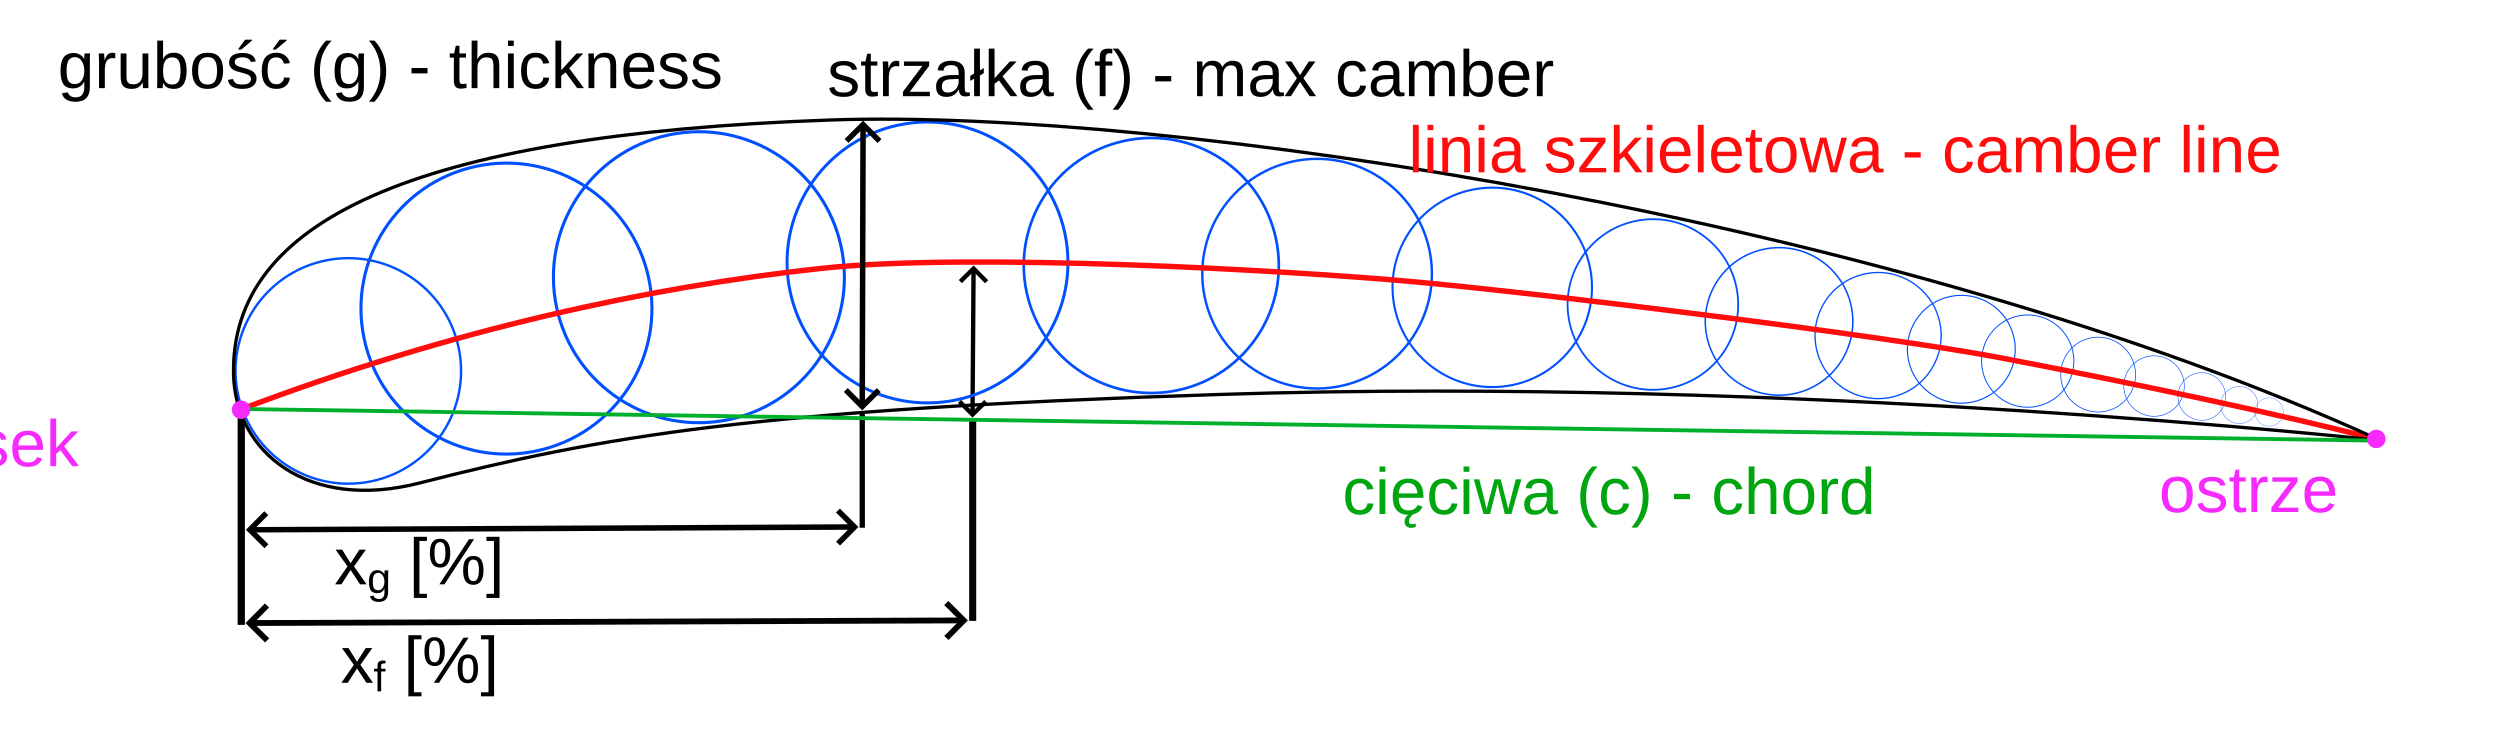
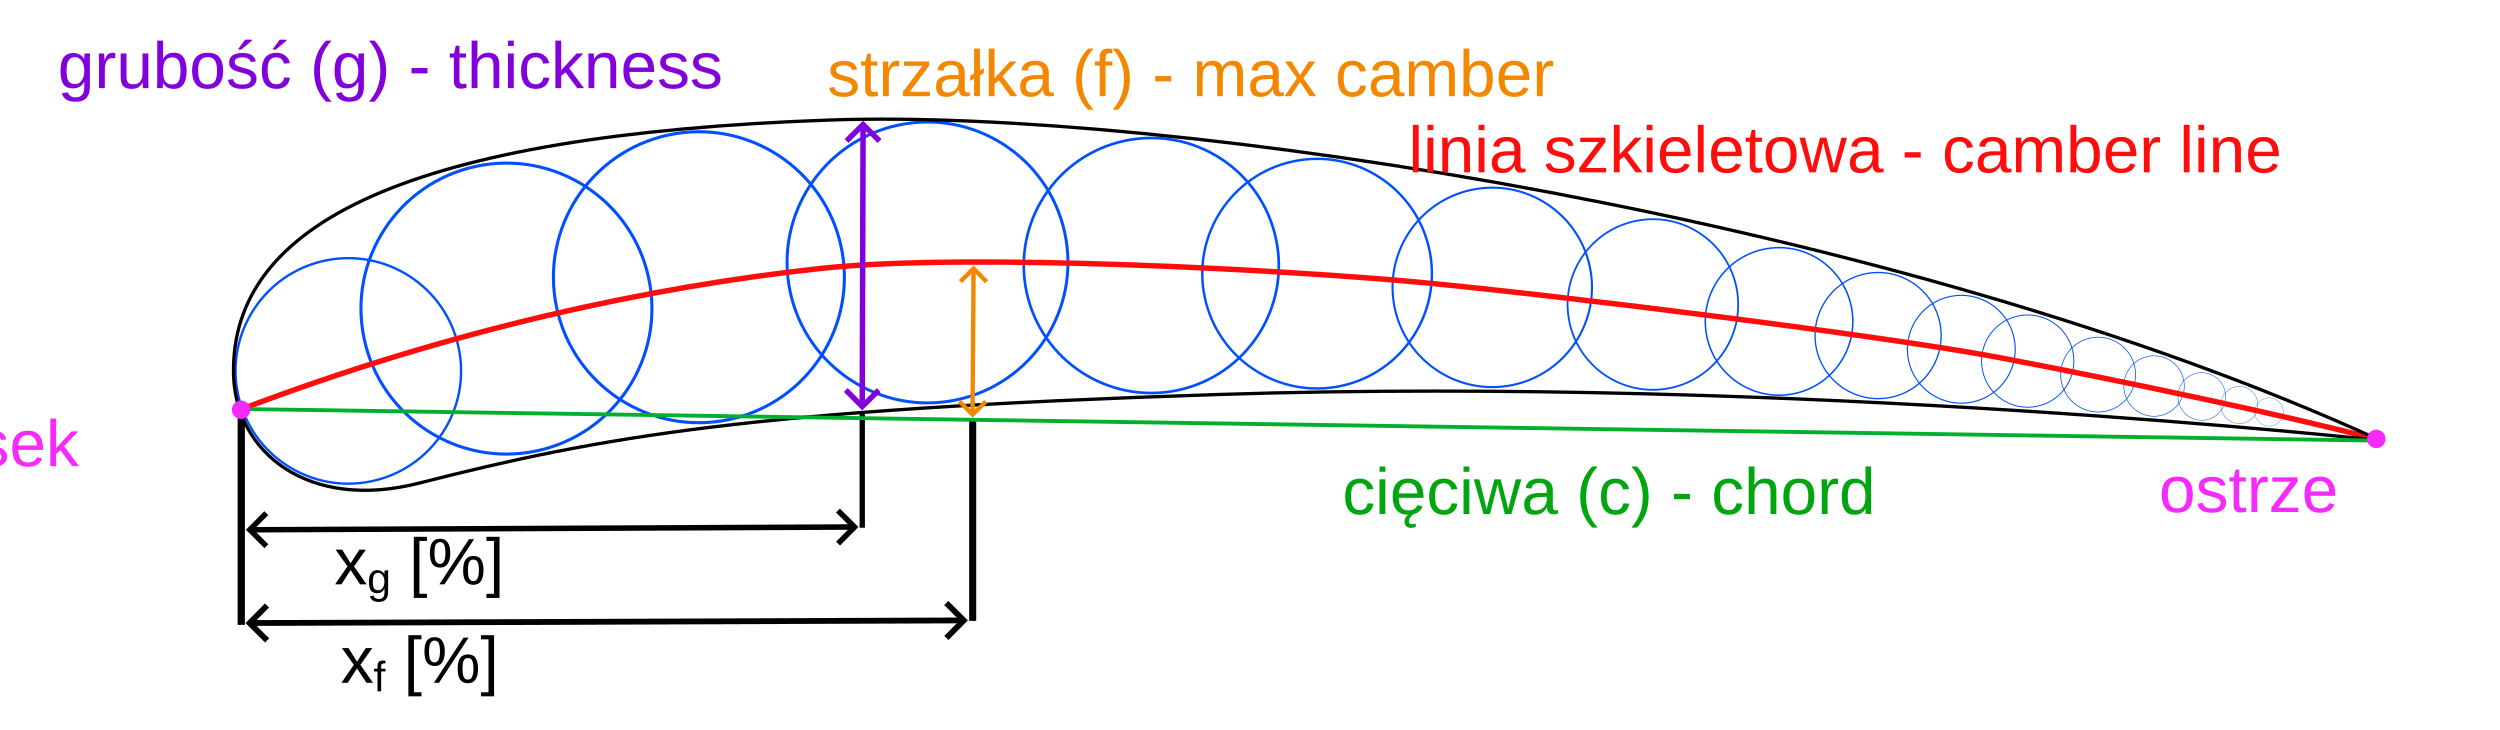
<svg xmlns="http://www.w3.org/2000/svg" width="161mm" height="47mm" viewBox="0 0 161 47" version="1.1" id="svg1">
  <defs id="defs1">
    <marker style="overflow:visible" id="ArrowWide" refX="0" refY="0" orient="auto-start-reverse" markerWidth="1" markerHeight="1" viewBox="0 0 1 1" preserveAspectRatio="none" markerUnits="strokeWidth">
      <path style="fill:none;stroke:context-stroke;stroke-width:1;stroke-linecap:butt" d="M 3,-3 0,0 3,3" transform="rotate(180,0.125,0)" id="path6" />
    </marker>
    <marker style="overflow:visible" id="ArrowWide-9" refX="0" refY="0" orient="auto-start-reverse" markerWidth="1" markerHeight="1" viewBox="0 0 1 1" preserveAspectRatio="none" markerUnits="strokeWidth">
      <path style="fill:none;stroke:context-stroke;stroke-width:1;stroke-linecap:butt" d="M 3,-3 0,0 3,3" transform="rotate(180,0.125,0)" id="path6-8" />
    </marker>
    <marker style="overflow:visible" id="ArrowWide-8" refX="0" refY="0" orient="auto-start-reverse" markerWidth="1" markerHeight="1" viewBox="0 0 1 1" preserveAspectRatio="none" markerUnits="strokeWidth">
      <path style="fill:none;stroke:context-stroke;stroke-width:1;stroke-linecap:butt" d="M 3,-3 0,0 3,3" transform="rotate(180,0.125,0)" id="path6-1" />
    </marker>
    <marker style="overflow:visible" id="ArrowWide-8-9" refX="0" refY="0" orient="auto-start-reverse" markerWidth="1" markerHeight="1" viewBox="0 0 1 1" preserveAspectRatio="none" markerUnits="strokeWidth">
      <path style="fill:none;stroke:context-stroke;stroke-width:1;stroke-linecap:butt" d="M 3,-3 0,0 3,3" transform="rotate(180,0.125,0)" id="path6-1-5" />
    </marker>
  </defs>
  <g id="layer6" transform="translate(-20.13097,-62.1034)">
    <g id="layer1">
-       <path style="fill:none;stroke:#000000;stroke-width:0.282;stroke-linejoin:miter;stroke-dasharray:none;stroke-opacity:1;marker-start:url(#ArrowWide-9);marker-end:url(#ArrowWide-9)" d="m 82.762,88.732 0.066,-9.264" id="path5-6" />
      <path style="fill:none;stroke:#000000;stroke-width:0.355;stroke-linejoin:miter;stroke-dasharray:none;stroke-opacity:1;marker-start:url(#ArrowWide-8);marker-end:url(#ArrowWide-8)" d="M 36.308,96.22 75.074,96.042" id="path5-0" />
      <path style="fill:none;stroke:#000000;stroke-width:0.375;stroke-linejoin:miter;stroke-dasharray:none;stroke-opacity:1;marker-start:url(#ArrowWide-8-9);marker-end:url(#ArrowWide-8-9)" d="m 36.298,102.226 45.806,-0.168" id="path5-0-8" />
      <path style="fill:#000000;fill-opacity:1;stroke:#000000;stroke-width:0.454;stroke-linejoin:miter;stroke-dasharray:none;stroke-opacity:1" d="M 82.772,89.101 V 102.088" id="path8-1-9" />
      <path style="fill:#000000;fill-opacity:1;stroke:#000000;stroke-width:0.342;stroke-linejoin:miter;stroke-dasharray:none;stroke-opacity:1" d="M 75.66,88.721 V 96.09" id="path8-1" />
      <path style="fill:#000000;fill-opacity:1;stroke:#000000;stroke-width:0.467;stroke-linejoin:miter;stroke-dasharray:none;stroke-opacity:1" d="M 35.668,88.578 V 102.345" id="path8" />
      <g id="layer2">
        <circle style="fill:none;fill-opacity:1;stroke:#0150ff;stroke-width:0.019;stroke-dasharray:none;stroke-opacity:1" id="path2-1-4-8-8-8-7-2-5-6-3-8-8-2-6" cx="144.198" cy="121.267" r="0.913" transform="rotate(-12)" />
        <circle style="fill:none;fill-opacity:1;stroke:#0150ff;stroke-width:0.025;stroke-dasharray:none;stroke-opacity:1" id="path2-1-4-8-8-8-7-2-5-6-3-8-8-2" cx="142.419" cy="120.427" r="1.193" transform="rotate(-12)" />
        <circle style="fill:none;fill-opacity:1;stroke:#0150ff;stroke-width:0.033;stroke-dasharray:none;stroke-opacity:1" id="path2-1-4-8-8-8-7-2-5-6-3-8-8" cx="140.165" cy="119.388" r="1.534" transform="rotate(-12)" />
        <circle style="fill:none;fill-opacity:1;stroke:#0150ff;stroke-width:0.042;stroke-dasharray:none;stroke-opacity:1" id="path2-1-4-8-8-8-7-2-5-6-3-8" cx="137.3" cy="118.093" r="1.948" transform="rotate(-12)" />
        <circle style="fill:none;fill-opacity:1;stroke:#0150ff;stroke-width:0.051;stroke-dasharray:none;stroke-opacity:1" id="path2-1-4-8-8-8-7-2-5-6-3" cx="133.93" cy="116.622" r="2.409" transform="rotate(-12)" />
        <circle style="fill:none;fill-opacity:1;stroke:#0150ff;stroke-width:0.063;stroke-dasharray:none;stroke-opacity:1" id="path2-1-4-8-8-8-7-2-5-6" cx="129.675" cy="114.829" r="2.972" transform="rotate(-12)" />
        <circle style="fill:none;fill-opacity:1;stroke:#0150ff;stroke-width:0.074;stroke-dasharray:none;stroke-opacity:1" id="path2-1-4-8-8-8-7-2-5" cx="125.65" cy="113.194" r="3.474" transform="rotate(-12)" />
        <circle style="fill:none;fill-opacity:1;stroke:#0150ff;stroke-width:0.087;stroke-dasharray:none;stroke-opacity:1" id="path2-1-4-8-8-8-7-2" cx="120.593" cy="111.217" r="4.061" transform="rotate(-12)" />
        <circle style="fill:none;fill-opacity:1;stroke:#0150ff;stroke-width:0.101;stroke-dasharray:none;stroke-opacity:1" id="path2-1-4-8-8-8-7" cx="114.543" cy="109" r="4.751" transform="rotate(-12)" />
        <circle style="fill:none;fill-opacity:1;stroke:#0150ff;stroke-width:0.117;stroke-dasharray:none;stroke-opacity:1" id="path2-1-4-8-8-8" cx="106.822" cy="106.245" r="5.493" transform="rotate(-12)" />
        <circle style="fill:none;fill-opacity:1;stroke:#0150ff;stroke-width:0.137;stroke-dasharray:none;stroke-opacity:1" id="path2-1-4-8-8" cx="96.933" cy="103.015" r="6.421" transform="rotate(-12)" />
        <circle style="fill:none;fill-opacity:1;stroke:#0150ff;stroke-width:0.158;stroke-dasharray:none;stroke-opacity:1" id="path2-1-4-8" cx="86.082" cy="99.806" r="7.393" transform="rotate(-12)" />
        <circle style="fill:none;fill-opacity:1;stroke:#0150ff;stroke-width:0.175;stroke-dasharray:none;stroke-opacity:1" id="path2-1-4" cx="75.747" cy="97.071" r="8.211" transform="rotate(-12)" />
        <circle style="fill:none;fill-opacity:1;stroke:#0150ff;stroke-width:0.193;stroke-dasharray:none;stroke-opacity:1" id="path2-1" cx="61.691" cy="93.884" r="9.043" transform="rotate(-12)" />
        <circle style="fill:none;fill-opacity:1;stroke:#0150ff;stroke-width:0.2;stroke-dasharray:none;stroke-opacity:1" id="path2" cx="47.093" cy="91.753" r="9.368" transform="rotate(-12)" />
        <circle style="fill:none;fill-opacity:1;stroke:#0150ff;stroke-width:0.2;stroke-dasharray:none;stroke-opacity:1" id="path2-3" cx="34.55" cy="91.152" r="9.368" transform="rotate(-12)" />
        <circle style="fill:none;fill-opacity:1;stroke:#0150ff;stroke-width:0.155;stroke-dasharray:none;stroke-opacity:1" id="path2-6" cx="23.754" cy="92.961" r="7.261" transform="rotate(-12)" />
      </g>
      <path style="fill:none;stroke:#ff0d0d;stroke-width:0.35;stroke-linejoin:miter;stroke-dasharray:none;stroke-opacity:1" d="m 35.549,88.505 c 13.671,-5.2 26.534,-7.938 37.466,-9.117 9.69,-1.045 30.378,0.142 38.318,0.875 9.166,0.846 30.479,3.52 37.647,4.885 8.281,1.577 18.656,3.784 23.825,5.152" id="path4" />
      <path style="fill:none;stroke:#000000;stroke-width:0.214;stroke-linejoin:miter;stroke-dasharray:none" d="m 73.602,69.832 c -27.189,0.949 -38.595,6.636 -38.432,16.333 0.085,5.037 4.767,8.887 11.967,7.048 11.779,-3.009 21.56,-4.734 51.463,-5.704 37.243,-1.208 74.846,2.967 74.846,2.967 C 142.094,76.097 95.237,69.077 73.602,69.832 Z" id="path1" />
      <path style="display:inline;fill:none;fill-opacity:1;stroke:#00b02c;stroke-width:0.25;stroke-linejoin:miter;stroke-dasharray:none;stroke-opacity:1" d="M 35.578,88.442 173.485,90.483" id="path3" />
-       <path style="fill:none;stroke:#000000;stroke-width:0.354;stroke-linejoin:miter;stroke-dasharray:none;stroke-opacity:1;marker-start:url(#ArrowWide);marker-end:url(#ArrowWide)" d="m 75.659,88.196 0.054,-17.985" id="path5" />
+       <path style="fill:none;stroke:#8200db;stroke-width:0.354;stroke-linejoin:miter;stroke-dasharray:none;stroke-opacity:1;marker-start:url(#ArrowWide);marker-end:url(#ArrowWide)" d="m 75.659,88.196 0.054,-17.985" id="path5" />
      <circle style="fill:#f72afd;fill-opacity:1;stroke:none;stroke-width:0.244;stroke-linejoin:miter;stroke-dasharray:none;stroke-opacity:1" id="path9" cx="35.659" cy="88.493" r="0.596" />
      <circle style="fill:#f72afd;fill-opacity:1;stroke:none;stroke-width:0.244;stroke-linejoin:miter;stroke-dasharray:none;stroke-opacity:1" id="path9-1" cx="173.165" cy="90.37" r="0.596" />
+       <path style="fill:none;stroke:#f38800;stroke-width:0.282;stroke-linejoin:miter;stroke-dasharray:none;stroke-opacity:1;marker-start:url(#ArrowWide-9);marker-end:url(#ArrowWide-9)" d="m 82.762,88.732 0.066,-9.264" id="path5-6" />
    </g>
    <g id="layer4">
      <text xml:space="preserve" style="font-size:4.233px;font-family:arial;-inkscape-font-specification:arial;text-align:end;text-anchor:end;display:inline;fill:#00a510;fill-opacity:1;stroke:none;stroke-width:0.25;stroke-linejoin:miter;stroke-dasharray:none;stroke-opacity:1" x="149.153" y="95.207" id="text3">
        <tspan id="tspan3" style="font-size:4.233px;fill:#00a510;fill-opacity:1;stroke:none;stroke-width:0.25;stroke-linejoin:miter;stroke-dasharray:none" x="149.153" y="95.207">cięciwa (c) - chord</tspan>
      </text>
      <text xml:space="preserve" style="font-size:4.233px;font-family:arial;-inkscape-font-specification:arial;text-align:end;text-anchor:end;display:inline;fill:#f72afd;fill-opacity:1;stroke:none;stroke-width:0.25;stroke-linejoin:miter;stroke-dasharray:none;stroke-opacity:1" x="33.439" y="92.121" id="text3-7">
        <tspan id="tspan3-0" style="font-size:4.233px;fill:#f72afd;fill-opacity:1;stroke:none;stroke-width:0.25;stroke-linejoin:miter;stroke-dasharray:none" x="33.439" y="92.121">nosek</tspan>
      </text>
      <text xml:space="preserve" style="font-size:4.233px;font-family:arial;-inkscape-font-specification:arial;text-align:end;text-anchor:end;display:inline;fill:#f72afd;fill-opacity:1;stroke:none;stroke-width:0.25;stroke-linejoin:miter;stroke-dasharray:none;stroke-opacity:1" x="178.934" y="95.079" id="text3-2">
        <tspan id="tspan3-1" style="font-size:4.233px;fill:#f72afd;fill-opacity:1;stroke:none;stroke-width:0.25;stroke-linejoin:miter;stroke-dasharray:none" x="178.934" y="95.079">ostrze</tspan>
      </text>
-       <text xml:space="preserve" style="font-size:4.233px;font-family:arial;-inkscape-font-specification:arial;text-align:end;text-anchor:end;display:inline;fill:#000000;fill-opacity:1;stroke:none;stroke-width:0.25;stroke-linejoin:miter;stroke-dasharray:none;stroke-opacity:1" x="74.908" y="67.781" id="text3-8-8">
-         <tspan id="tspan3-4-6" style="font-size:4.233px;fill:#000000;fill-opacity:1;stroke:none;stroke-width:0.25;stroke-linejoin:miter;stroke-dasharray:none" x="74.908" y="67.781">grubość (g) - thickness</tspan>
+       <text xml:space="preserve" style="font-size:4.233px;font-family:arial;-inkscape-font-specification:arial;text-align:end;text-anchor:end;display:inline;fill:#8200db;fill-opacity:1;stroke:none;stroke-width:0.25;stroke-linejoin:miter;stroke-dasharray:none;stroke-opacity:1" x="74.908" y="67.781" id="text3-8-8">
+         <tspan id="tspan3-4-6" style="font-size:4.233px;fill:#8200db;fill-opacity:1;stroke:none;stroke-width:0.25;stroke-linejoin:miter;stroke-dasharray:none" x="74.908" y="67.781">grubość (g) - thickness</tspan>
      </text>
      <text xml:space="preserve" style="font-size:4.233px;font-family:arial;-inkscape-font-specification:arial;text-align:end;text-anchor:end;display:inline;fill:#ff0d0d;fill-opacity:1;stroke:none;stroke-width:0.25;stroke-linejoin:miter;stroke-dasharray:none;stroke-opacity:1" x="175.305" y="73.202" id="text3-8">
        <tspan id="tspan3-4" style="font-size:4.233px;fill:#ff0d0d;fill-opacity:1;stroke:none;stroke-width:0.25;stroke-linejoin:miter;stroke-dasharray:none" x="175.305" y="73.202">linia szkieletowa - camber line</tspan>
      </text>
-       <text xml:space="preserve" style="font-size:4.233px;font-family:arial;-inkscape-font-specification:arial;text-align:end;text-anchor:end;display:inline;fill:#000000;fill-opacity:1;stroke:none;stroke-width:0.25;stroke-linejoin:miter;stroke-dasharray:none;stroke-opacity:1" x="128.448" y="68.295" id="text3-8-8-3">
-         <tspan id="tspan3-4-6-3" style="font-size:4.233px;fill:#000000;fill-opacity:1;stroke:none;stroke-width:0.25;stroke-linejoin:miter;stroke-dasharray:none" x="128.448" y="68.295">strzałka (f) - max camber</tspan>
+       <text xml:space="preserve" style="font-size:4.233px;font-family:arial;-inkscape-font-specification:arial;text-align:end;text-anchor:end;display:inline;fill:#f38800;fill-opacity:1;stroke:none;stroke-width:0.25;stroke-linejoin:miter;stroke-dasharray:none;stroke-opacity:1" x="128.448" y="68.295" id="text3-8-8-3">
+         <tspan id="tspan3-4-6-3" style="font-size:4.233px;fill:#f38800;fill-opacity:1;stroke:none;stroke-width:0.25;stroke-linejoin:miter;stroke-dasharray:none" x="128.448" y="68.295">strzałka (f) - max camber</tspan>
      </text>
      <text xml:space="preserve" style="font-size:4.233px;font-family:arial;-inkscape-font-specification:arial;text-align:end;text-anchor:end;display:inline;fill:#000000;fill-opacity:1;stroke:none;stroke-width:0.25;stroke-linejoin:miter;stroke-dasharray:none;stroke-opacity:1" x="60.833" y="99.736" id="text3-8-8-9">
        <tspan id="tspan3-4-6-6" style="font-size:4.233px;fill:#000000;fill-opacity:1;stroke:none;stroke-width:0.25;stroke-linejoin:miter;stroke-dasharray:none" x="60.833" y="99.736">x<tspan style="font-size:65%;baseline-shift:sub" id="tspan7">g</tspan> [%]</tspan>
      </text>
      <text xml:space="preserve" style="font-size:4.233px;font-family:arial;-inkscape-font-specification:arial;text-align:end;text-anchor:end;display:inline;fill:#000000;fill-opacity:1;stroke:none;stroke-width:0.25;stroke-linejoin:miter;stroke-dasharray:none;stroke-opacity:1" x="60.479" y="106.075" id="text3-8-8-33">
        <tspan id="tspan3-4-6-7" style="font-size:4.233px;fill:#000000;fill-opacity:1;stroke:none;stroke-width:0.25;stroke-linejoin:miter;stroke-dasharray:none" x="60.479" y="106.075">x<tspan style="font-size:65%;baseline-shift:sub" id="tspan8">f</tspan> [%]</tspan>
      </text>
    </g>
  </g>
</svg>
